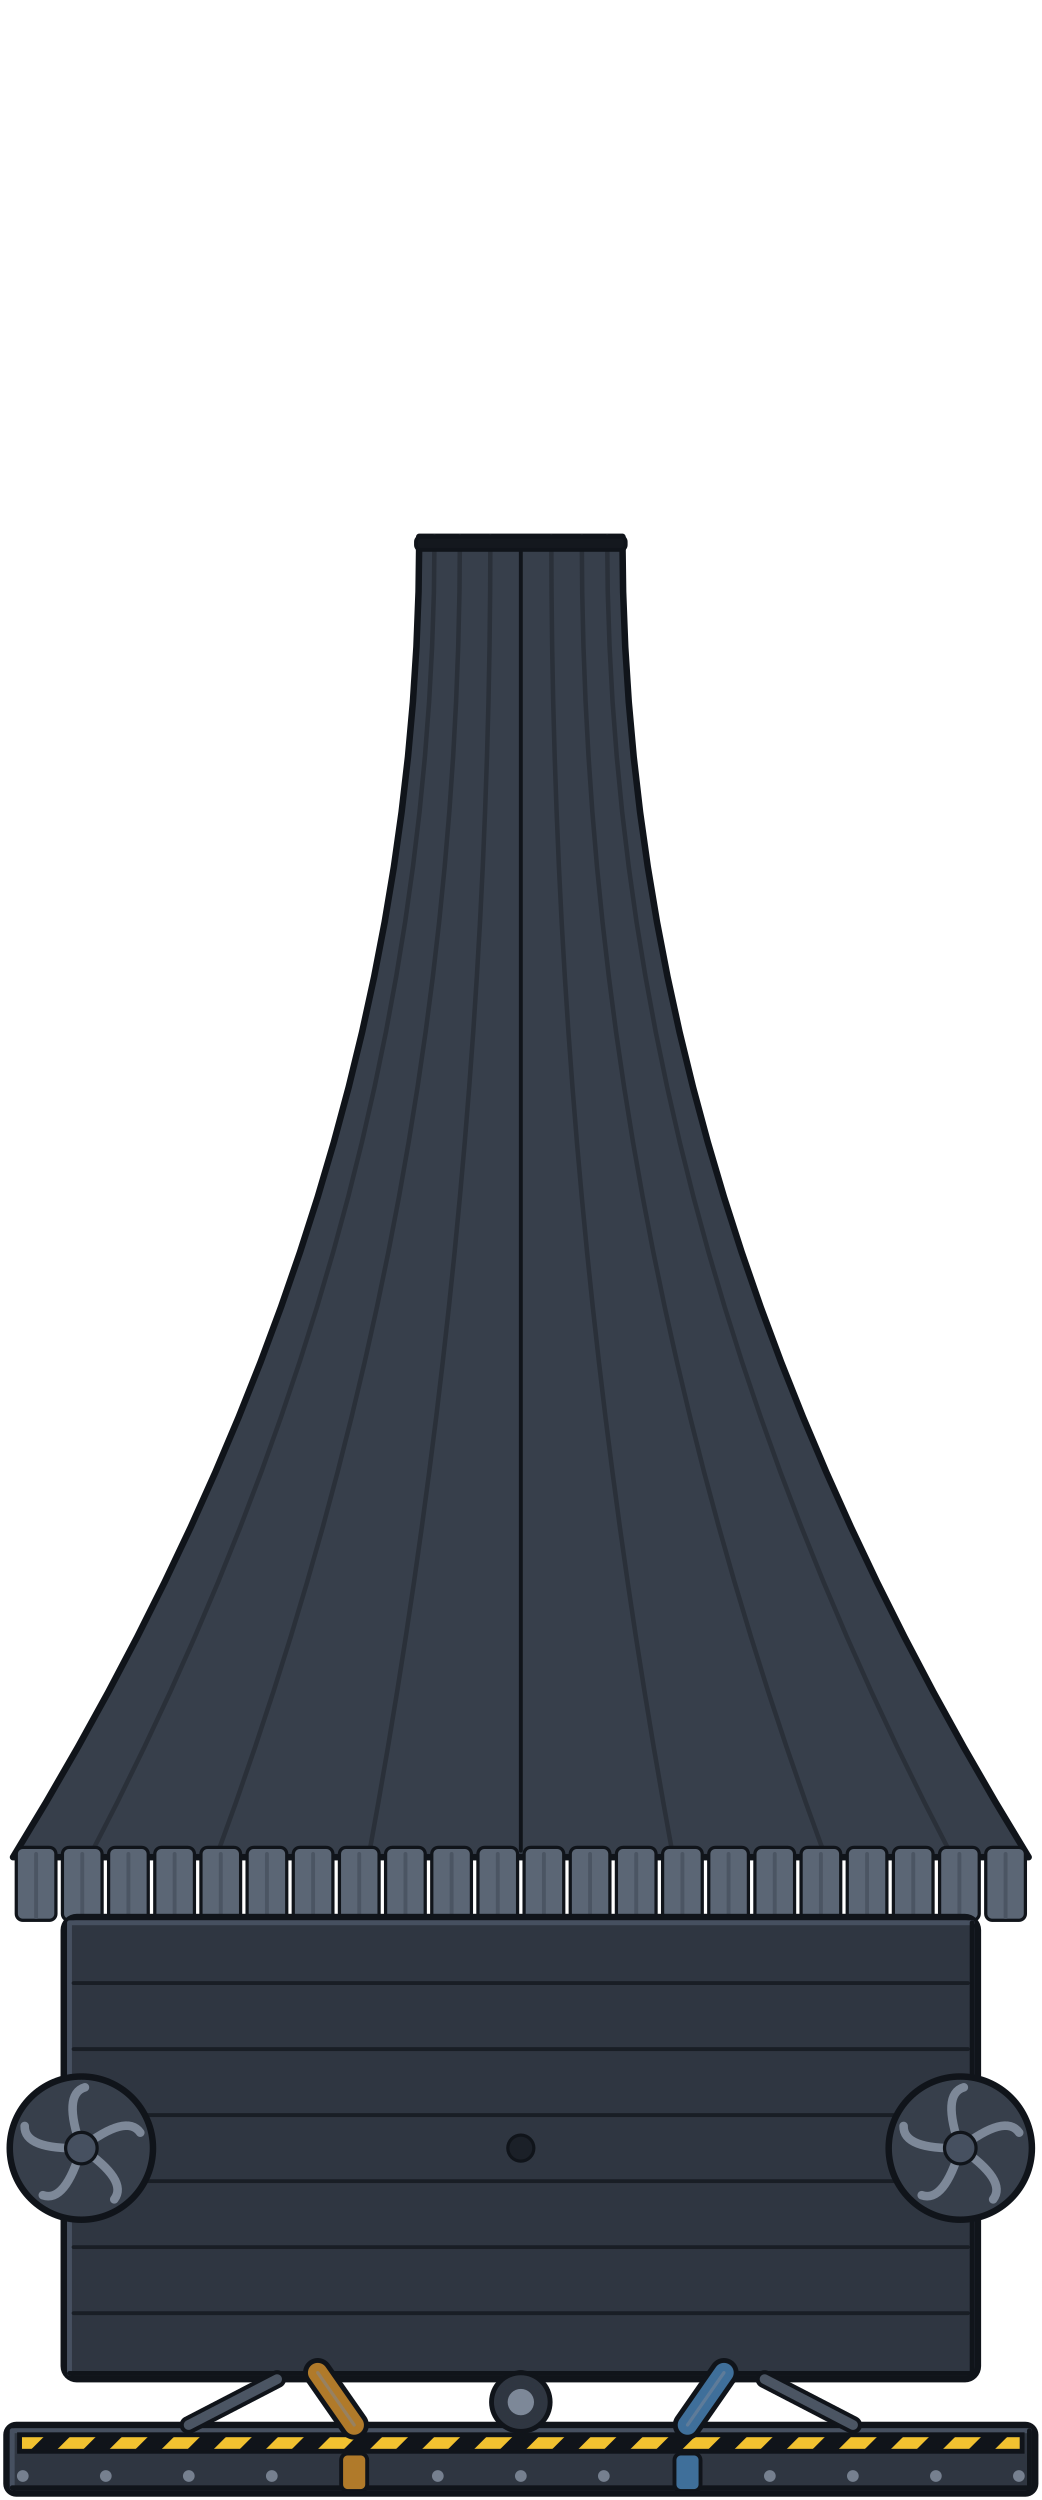
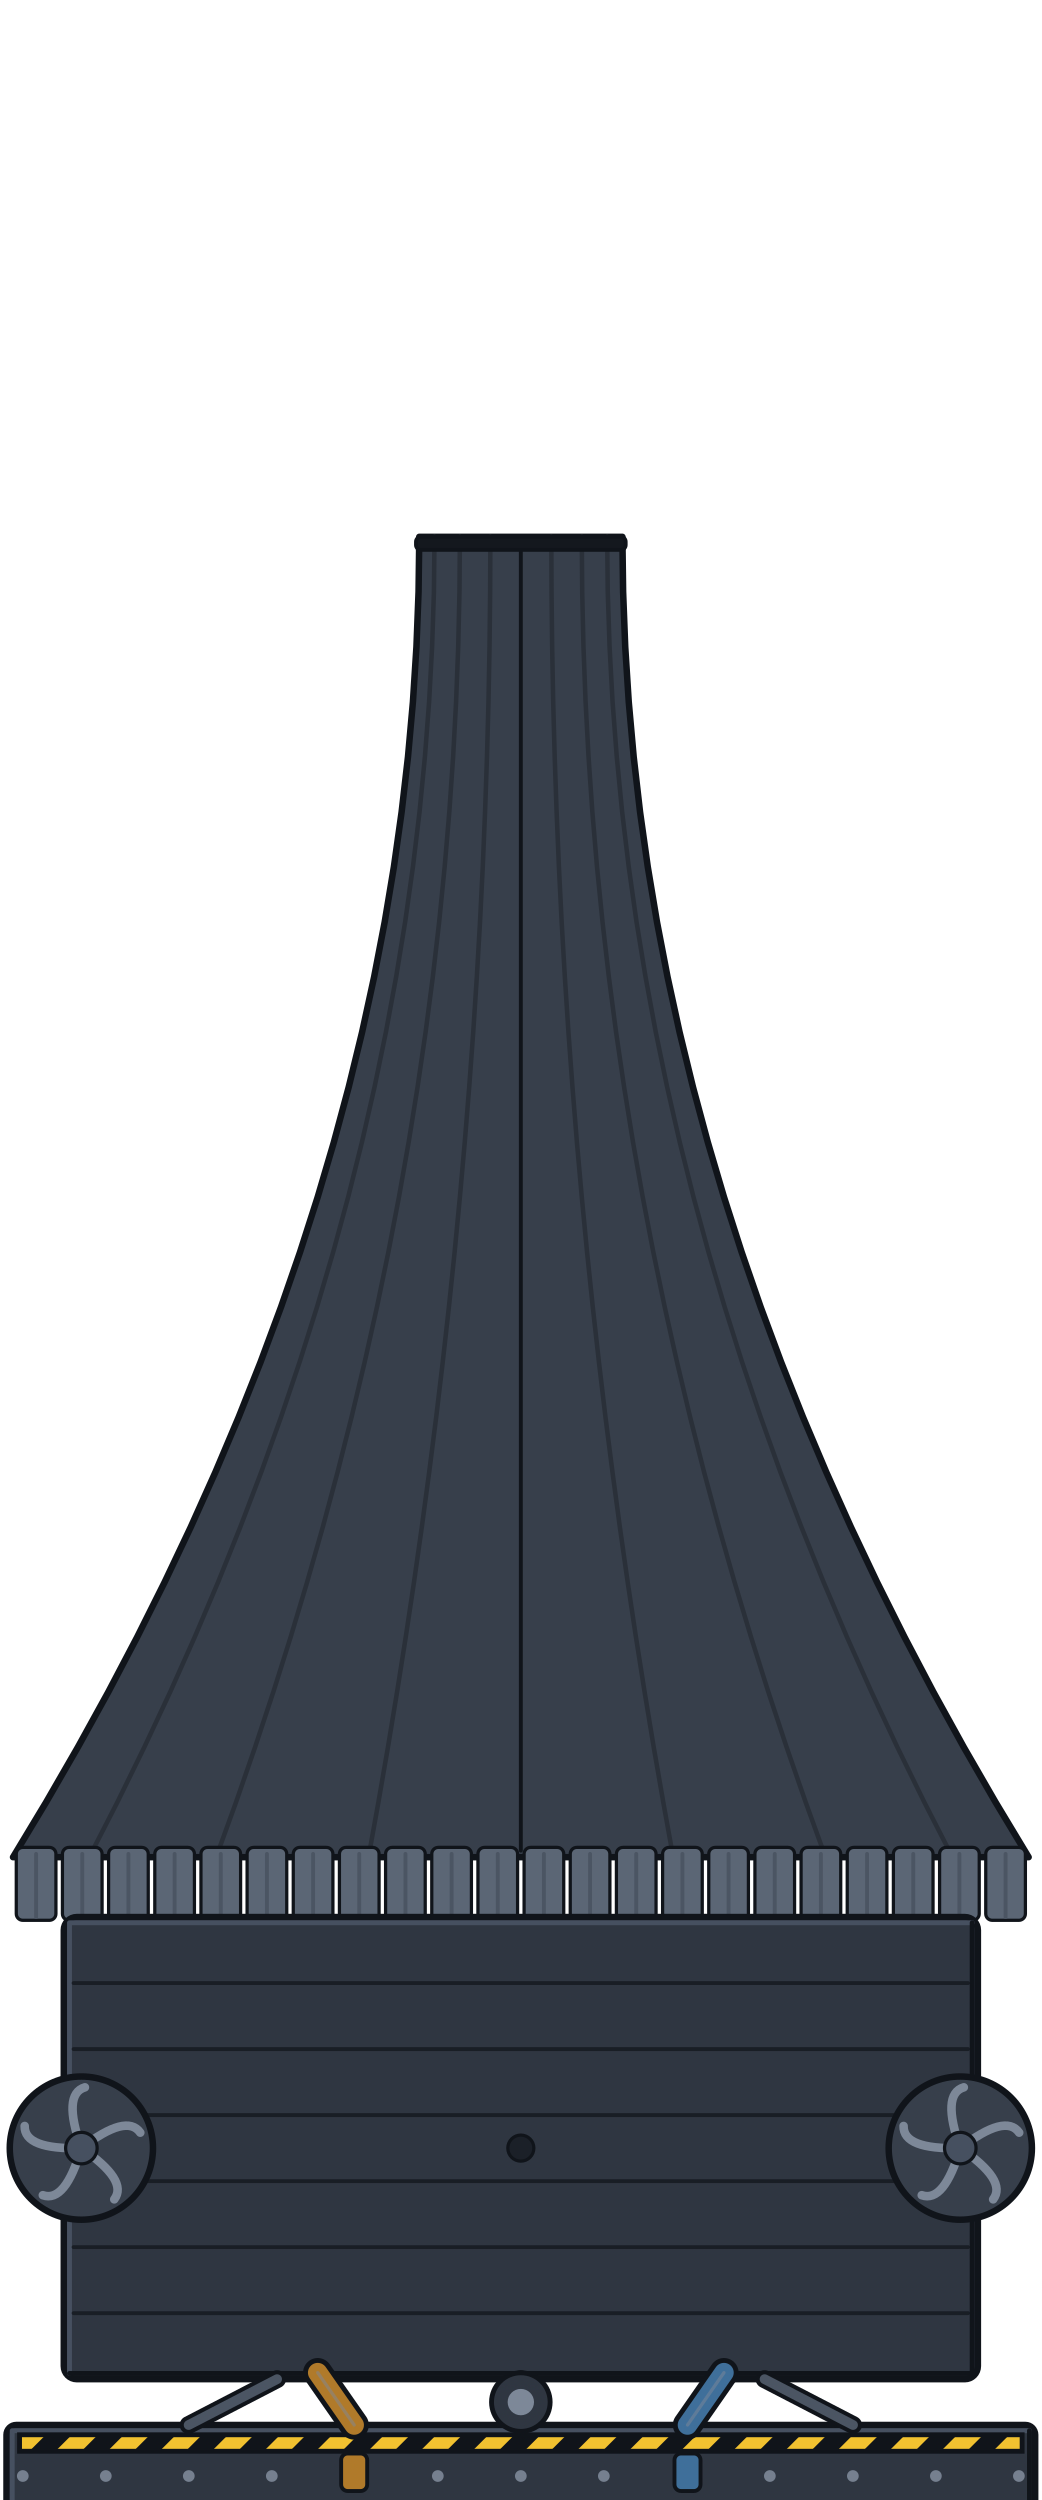
<svg xmlns="http://www.w3.org/2000/svg" width="320" height="768" viewBox="0 0 320 768">
  <defs>
    <radialGradient id="aster_lyra_aerospike_xl_throat">
      <stop offset="0" stop-color="#ffffff" stop-opacity="0.95" />
      <stop offset="0.35" stop-color="#9fd8ff" stop-opacity="0.9" />
      <stop offset="1" stop-color="#9fd8ff" stop-opacity="0" />
    </radialGradient>
  </defs>
  <g id="base">
-     <rect x="2" y="744.96" width="316" height="21.04" rx="3" fill="#2f3641" stroke="#10141a" stroke-width="2" />
-     <path d="M3.75,764.25 L3.75,746.71 L316.25,746.71" fill="none" stroke="#465060" stroke-width="1.5" stroke-linejoin="round" stroke-linecap="round" data-baked="1" />
-     <path d="M316.25,746.71 L316.25,764.25 L3.75,764.25" fill="none" stroke="#10141a" stroke-width="1.5" stroke-linejoin="round" stroke-linecap="round" data-baked="1" />
+     <rect x="2" y="744.96" width="316" height="29.04" rx="3" fill="#2f3641" stroke="#10141a" stroke-width="2" />
+     <path d="M3.75,772.25 L3.75,746.71 L316.25,746.71" fill="none" stroke="#465060" stroke-width="1.5" stroke-linejoin="round" stroke-linecap="round" data-baked="1" />
+     <path d="M316.25,746.71 L316.25,772.25 L3.75,772.25" fill="none" stroke="#10141a" stroke-width="1.5" stroke-linejoin="round" stroke-linecap="round" data-baked="1" />
    <clipPath id="hz_spike_xl_6_747">
      <rect x="6" y="747.96" width="308" height="5.07" />
    </clipPath>
    <rect x="6" y="747.96" width="308" height="5.07" fill="#f2c230" />
    <g clip-path="url(#hz_spike_xl_6_747)">
      <polygon points="-7,753.03 1,753.03 6.07,747.96 -1.93,747.96" fill="#10141a" />
      <polygon points="9,753.03 17,753.03 22.07,747.96 14.07,747.96" fill="#10141a" />
      <polygon points="25,753.03 33,753.03 38.07,747.96 30.07,747.96" fill="#10141a" />
      <polygon points="41,753.03 49,753.03 54.07,747.96 46.07,747.96" fill="#10141a" />
      <polygon points="57,753.03 65,753.03 70.07,747.96 62.07,747.96" fill="#10141a" />
      <polygon points="73,753.03 81,753.03 86.07,747.96 78.07,747.96" fill="#10141a" />
      <polygon points="89,753.03 97,753.03 102.07,747.96 94.07,747.96" fill="#10141a" />
      <polygon points="105,753.03 113,753.03 118.07,747.96 110.07,747.96" fill="#10141a" />
      <polygon points="121,753.03 129,753.03 134.07,747.96 126.07,747.96" fill="#10141a" />
      <polygon points="137,753.03 145,753.03 150.07,747.96 142.07,747.96" fill="#10141a" />
      <polygon points="153,753.03 161,753.03 166.07,747.96 158.07,747.96" fill="#10141a" />
      <polygon points="169,753.03 177,753.03 182.07,747.96 174.07,747.96" fill="#10141a" />
      <polygon points="185,753.03 193,753.03 198.07,747.96 190.07,747.96" fill="#10141a" />
      <polygon points="201,753.03 209,753.03 214.07,747.96 206.07,747.96" fill="#10141a" />
      <polygon points="217,753.03 225,753.03 230.07,747.96 222.07,747.96" fill="#10141a" />
      <polygon points="233,753.03 241,753.03 246.07,747.96 238.07,747.96" fill="#10141a" />
      <polygon points="249,753.03 257,753.03 262.07,747.96 254.07,747.96" fill="#10141a" />
      <polygon points="265,753.03 273,753.03 278.07,747.96 270.07,747.96" fill="#10141a" />
      <polygon points="281,753.03 289,753.03 294.07,747.96 286.07,747.96" fill="#10141a" />
      <polygon points="297,753.03 305,753.03 310.07,747.96 302.07,747.96" fill="#10141a" />
      <polygon points="313,753.03 321,753.03 326.07,747.96 318.07,747.96" fill="#10141a" />
    </g>
    <rect x="6" y="747.96" width="308" height="5.07" fill="none" stroke="#10141a" stroke-width="1.5" />
    <circle cx="7" cy="760.63" r="1.8" fill="#7d8898" opacity="0.9" />
    <circle cx="32.5" cy="760.63" r="1.8" fill="#7d8898" opacity="0.9" />
    <circle cx="58" cy="760.63" r="1.8" fill="#7d8898" opacity="0.9" />
    <circle cx="83.5" cy="760.63" r="1.8" fill="#7d8898" opacity="0.9" />
    <circle cx="109" cy="760.63" r="1.8" fill="#7d8898" opacity="0.9" />
    <circle cx="134.5" cy="760.63" r="1.8" fill="#7d8898" opacity="0.9" />
    <circle cx="160" cy="760.63" r="1.8" fill="#7d8898" opacity="0.9" />
    <circle cx="185.5" cy="760.63" r="1.8" fill="#7d8898" opacity="0.9" />
    <circle cx="211" cy="760.63" r="1.8" fill="#7d8898" opacity="0.9" />
    <circle cx="236.5" cy="760.63" r="1.8" fill="#7d8898" opacity="0.9" />
    <circle cx="262" cy="760.63" r="1.8" fill="#7d8898" opacity="0.9" />
    <circle cx="287.5" cy="760.63" r="1.8" fill="#7d8898" opacity="0.9" />
    <circle cx="313" cy="760.63" r="1.8" fill="#7d8898" opacity="0.9" />
    <rect x="104.8" y="753.72" width="8" height="11.52" rx="2" fill="#b07a2a" stroke="#10141a" stroke-width="1.2" />
    <rect x="207.2" y="753.72" width="8" height="11.52" rx="2" fill="#3f6f9a" stroke="#10141a" stroke-width="1.2" />
    <path d="M316,570.52 L305.82,553.62 L296.07,536.72 L286.75,519.82 L277.87,502.92 L269.42,486.02 L261.4,469.12 L253.82,452.22 L246.67,435.32 L239.95,418.42 L233.67,401.52 L227.82,384.62 L222.4,367.72 L217.42,350.82 L212.87,333.92 L208.75,317.02 L205.07,300.12 L201.82,283.22 L199,266.32 L196.62,249.42 L194.67,232.52 L193.15,215.62 L192.07,198.72 L191.42,181.82 L191.2,164.92 L128.8,164.92 L128.58,181.82 L127.93,198.72 L126.85,215.62 L125.33,232.52 L123.38,249.42 L121,266.32 L118.18,283.22 L114.93,300.12 L111.25,317.02 L107.13,333.92 L102.58,350.82 L97.6,367.72 L92.18,384.62 L86.33,401.52 L80.05,418.42 L73.33,435.32 L66.18,452.22 L58.6,469.12 L50.58,486.02 L42.13,502.92 L33.25,519.82 L23.93,536.72 L14.18,553.62 L4,570.52 Z" fill="#373f4b" stroke="#10141a" stroke-width="2" stroke-linejoin="round" stroke-linecap="round" />
    <line x1="160" y1="568.52" x2="160" y2="165.92" stroke="#10141a" stroke-width="1.2" stroke-linecap="round" />
    <path d="M113.2,570.52 L116.25,553.62 L119.18,536.72 L121.97,519.82 L124.64,502.92 L127.18,486.02 L129.58,469.12 L131.85,452.22 L134,435.32 L136.01,418.42 L137.9,401.52 L139.66,384.62 L141.28,367.72 L142.78,350.82 L144.14,333.92 L145.38,317.02 L146.48,300.12 L147.46,283.22 L148.3,266.32 L149.01,249.42 L149.6,232.52 L150.06,215.62 L150.38,198.72 L150.57,181.82 L150.64,164.92" fill="none" stroke="#2a3039" stroke-width="1.4" stroke-linejoin="round" stroke-linecap="round" />
    <path d="M206.8,570.52 L203.75,553.62 L200.82,536.72 L198.03,519.82 L195.36,502.92 L192.82,486.02 L190.42,469.12 L188.15,452.22 L186,435.32 L183.99,418.42 L182.1,401.52 L180.34,384.62 L178.72,367.72 L177.22,350.82 L175.86,333.92 L174.62,317.02 L173.52,300.12 L172.54,283.22 L171.7,266.32 L170.99,249.42 L170.4,232.52 L169.94,215.62 L169.62,198.72 L169.43,181.82 L169.36,164.92" fill="none" stroke="#2a3039" stroke-width="1.4" stroke-linejoin="round" stroke-linecap="round" />
    <path d="M66.4,570.52 L72.51,553.62 L78.36,536.72 L83.95,519.82 L89.28,502.92 L94.35,486.02 L99.16,469.12 L103.71,452.22 L108,435.32 L112.03,418.42 L115.8,401.52 L119.31,384.62 L122.56,367.72 L125.55,350.82 L128.28,333.92 L130.75,317.02 L132.96,300.12 L134.91,283.22 L136.6,266.32 L138.03,249.42 L139.2,232.52 L140.11,215.62 L140.76,198.72 L141.15,181.82 L141.28,164.92" fill="none" stroke="#2a3039" stroke-width="1.4" stroke-linejoin="round" stroke-linecap="round" />
    <path d="M253.6,570.52 L247.49,553.62 L241.64,536.72 L236.05,519.82 L230.72,502.92 L225.65,486.02 L220.84,469.12 L216.29,452.22 L212,435.32 L207.97,418.42 L204.2,401.52 L200.69,384.62 L197.44,367.72 L194.45,350.82 L191.72,333.92 L189.25,317.02 L187.04,300.12 L185.09,283.22 L183.4,266.32 L181.97,249.42 L180.8,232.52 L179.89,215.62 L179.24,198.72 L178.85,181.82 L178.72,164.92" fill="none" stroke="#2a3039" stroke-width="1.4" stroke-linejoin="round" stroke-linecap="round" />
    <path d="M27.4,570.52 L36.06,553.62 L44.34,536.72 L52.26,519.82 L59.81,502.92 L67,486.02 L73.81,469.12 L80.26,452.22 L86.33,435.32 L92.04,418.42 L97.38,401.52 L102.36,384.62 L106.96,367.72 L111.2,350.82 L115.06,333.92 L118.56,317.02 L121.69,300.12 L124.46,283.22 L126.85,266.32 L128.88,249.42 L130.53,232.52 L131.82,215.62 L132.74,198.72 L133.3,181.82 L133.48,164.92" fill="none" stroke="#2a3039" stroke-width="1.4" stroke-linejoin="round" stroke-linecap="round" />
    <path d="M292.6,570.52 L283.94,553.62 L275.66,536.72 L267.74,519.82 L260.19,502.92 L253,486.02 L246.19,469.12 L239.74,452.22 L233.67,435.32 L227.96,418.42 L222.62,401.52 L217.64,384.62 L213.04,367.72 L208.8,350.82 L204.94,333.92 L201.44,317.02 L198.31,300.12 L195.54,283.22 L193.15,266.32 L191.12,249.42 L189.47,232.52 L188.18,215.62 L187.26,198.72 L186.7,181.82 L186.52,164.92" fill="none" stroke="#2a3039" stroke-width="1.4" stroke-linejoin="round" stroke-linecap="round" />
    <rect x="127.8" y="164.92" width="64.4" height="4" rx="1.5" fill="#14181e" stroke="#10141a" stroke-width="1.2" />
    <rect x="5" y="567.52" width="12.18" height="22.4" rx="2" fill="#5b6675" stroke="#10141a" stroke-width="1" />
    <line x1="11.09" y1="569.52" x2="11.09" y2="588.92" stroke="#4b5563" stroke-width="1.2" stroke-linecap="round" />
    <rect x="19.18" y="567.52" width="12.18" height="22.4" rx="2" fill="#5b6675" stroke="#10141a" stroke-width="1" />
    <line x1="25.27" y1="569.52" x2="25.27" y2="588.92" stroke="#4b5563" stroke-width="1.2" stroke-linecap="round" />
    <rect x="33.36" y="567.52" width="12.18" height="22.4" rx="2" fill="#5b6675" stroke="#10141a" stroke-width="1" />
    <line x1="39.45" y1="569.52" x2="39.45" y2="588.92" stroke="#4b5563" stroke-width="1.2" stroke-linecap="round" />
    <rect x="47.55" y="567.52" width="12.18" height="22.4" rx="2" fill="#5b6675" stroke="#10141a" stroke-width="1" />
    <line x1="53.64" y1="569.52" x2="53.64" y2="588.92" stroke="#4b5563" stroke-width="1.2" stroke-linecap="round" />
    <rect x="61.73" y="567.52" width="12.18" height="22.4" rx="2" fill="#5b6675" stroke="#10141a" stroke-width="1" />
    <line x1="67.82" y1="569.52" x2="67.82" y2="588.92" stroke="#4b5563" stroke-width="1.2" stroke-linecap="round" />
    <rect x="75.91" y="567.52" width="12.18" height="22.4" rx="2" fill="#5b6675" stroke="#10141a" stroke-width="1" />
    <line x1="82" y1="569.52" x2="82" y2="588.92" stroke="#4b5563" stroke-width="1.2" stroke-linecap="round" />
    <rect x="90.09" y="567.52" width="12.18" height="22.4" rx="2" fill="#5b6675" stroke="#10141a" stroke-width="1" />
    <line x1="96.18" y1="569.52" x2="96.18" y2="588.92" stroke="#4b5563" stroke-width="1.2" stroke-linecap="round" />
    <rect x="104.27" y="567.52" width="12.18" height="22.4" rx="2" fill="#5b6675" stroke="#10141a" stroke-width="1" />
    <line x1="110.36" y1="569.52" x2="110.36" y2="588.92" stroke="#4b5563" stroke-width="1.2" stroke-linecap="round" />
    <rect x="118.45" y="567.52" width="12.18" height="22.4" rx="2" fill="#5b6675" stroke="#10141a" stroke-width="1" />
    <line x1="124.55" y1="569.52" x2="124.55" y2="588.92" stroke="#4b5563" stroke-width="1.2" stroke-linecap="round" />
    <rect x="132.64" y="567.52" width="12.18" height="22.4" rx="2" fill="#5b6675" stroke="#10141a" stroke-width="1" />
    <line x1="138.73" y1="569.52" x2="138.73" y2="588.92" stroke="#4b5563" stroke-width="1.2" stroke-linecap="round" />
    <rect x="146.82" y="567.52" width="12.18" height="22.4" rx="2" fill="#5b6675" stroke="#10141a" stroke-width="1" />
    <line x1="152.91" y1="569.52" x2="152.91" y2="588.92" stroke="#4b5563" stroke-width="1.2" stroke-linecap="round" />
    <rect x="161" y="567.52" width="12.18" height="22.4" rx="2" fill="#5b6675" stroke="#10141a" stroke-width="1" />
    <line x1="167.09" y1="569.52" x2="167.09" y2="588.92" stroke="#4b5563" stroke-width="1.2" stroke-linecap="round" />
    <rect x="175.18" y="567.52" width="12.18" height="22.4" rx="2" fill="#5b6675" stroke="#10141a" stroke-width="1" />
    <line x1="181.27" y1="569.52" x2="181.27" y2="588.92" stroke="#4b5563" stroke-width="1.2" stroke-linecap="round" />
    <rect x="189.36" y="567.52" width="12.18" height="22.4" rx="2" fill="#5b6675" stroke="#10141a" stroke-width="1" />
    <line x1="195.45" y1="569.52" x2="195.45" y2="588.92" stroke="#4b5563" stroke-width="1.2" stroke-linecap="round" />
    <rect x="203.55" y="567.52" width="12.18" height="22.4" rx="2" fill="#5b6675" stroke="#10141a" stroke-width="1" />
    <line x1="209.64" y1="569.52" x2="209.64" y2="588.92" stroke="#4b5563" stroke-width="1.2" stroke-linecap="round" />
    <rect x="217.73" y="567.52" width="12.18" height="22.4" rx="2" fill="#5b6675" stroke="#10141a" stroke-width="1" />
    <line x1="223.82" y1="569.52" x2="223.82" y2="588.92" stroke="#4b5563" stroke-width="1.2" stroke-linecap="round" />
    <rect x="231.91" y="567.52" width="12.18" height="22.4" rx="2" fill="#5b6675" stroke="#10141a" stroke-width="1" />
    <line x1="238" y1="569.52" x2="238" y2="588.92" stroke="#4b5563" stroke-width="1.2" stroke-linecap="round" />
    <rect x="246.09" y="567.52" width="12.18" height="22.4" rx="2" fill="#5b6675" stroke="#10141a" stroke-width="1" />
    <line x1="252.18" y1="569.52" x2="252.18" y2="588.92" stroke="#4b5563" stroke-width="1.2" stroke-linecap="round" />
    <rect x="260.27" y="567.52" width="12.18" height="22.4" rx="2" fill="#5b6675" stroke="#10141a" stroke-width="1" />
    <line x1="266.36" y1="569.52" x2="266.36" y2="588.92" stroke="#4b5563" stroke-width="1.2" stroke-linecap="round" />
    <rect x="274.45" y="567.52" width="12.18" height="22.4" rx="2" fill="#5b6675" stroke="#10141a" stroke-width="1" />
    <line x1="280.55" y1="569.52" x2="280.55" y2="588.92" stroke="#4b5563" stroke-width="1.2" stroke-linecap="round" />
    <rect x="288.64" y="567.52" width="12.18" height="22.4" rx="2" fill="#5b6675" stroke="#10141a" stroke-width="1" />
    <line x1="294.73" y1="569.52" x2="294.73" y2="588.92" stroke="#4b5563" stroke-width="1.2" stroke-linecap="round" />
    <rect x="302.82" y="567.52" width="12.18" height="22.4" rx="2" fill="#5b6675" stroke="#10141a" stroke-width="1" />
    <line x1="308.91" y1="569.52" x2="308.91" y2="588.92" stroke="#4b5563" stroke-width="1.2" stroke-linecap="round" />
    <rect x="19.6" y="588.92" width="280.8" height="141.96" rx="4" fill="#2f3641" stroke="#10141a" stroke-width="2" />
    <path d="M21.35,729.13 L21.35,590.67 L298.65,590.67" fill="none" stroke="#465060" stroke-width="1.5" stroke-linejoin="round" stroke-linecap="round" data-baked="1" />
    <path d="M298.65,590.67 L298.65,729.13 L21.35,729.13" fill="none" stroke="#10141a" stroke-width="1.5" stroke-linejoin="round" stroke-linecap="round" data-baked="1" />
    <line x1="22.6" y1="609.2" x2="297.4" y2="609.2" stroke="#10141a" stroke-width="1.2" stroke-linecap="round" opacity="0.7" />
    <line x1="22.6" y1="629.48" x2="297.4" y2="629.48" stroke="#10141a" stroke-width="1.2" stroke-linecap="round" opacity="0.7" />
    <line x1="22.6" y1="649.76" x2="297.4" y2="649.76" stroke="#10141a" stroke-width="1.2" stroke-linecap="round" opacity="0.7" />
    <line x1="22.6" y1="670.04" x2="297.4" y2="670.04" stroke="#10141a" stroke-width="1.2" stroke-linecap="round" opacity="0.7" />
    <line x1="22.6" y1="690.32" x2="297.4" y2="690.32" stroke="#10141a" stroke-width="1.2" stroke-linecap="round" opacity="0.7" />
    <line x1="22.6" y1="710.6" x2="297.4" y2="710.6" stroke="#10141a" stroke-width="1.2" stroke-linecap="round" opacity="0.7" />
    <circle cx="25" cy="659.9" r="22" fill="#373f4b" stroke="#10141a" stroke-width="2" />
    <path d="M25,659.9 Q39.53,669.84 35.1,675.64" fill="none" stroke="#7d8898" stroke-width="2.64" stroke-linejoin="round" stroke-linecap="round" />
    <path d="M25,659.9 Q20.04,676.79 13.16,674.37" fill="none" stroke="#7d8898" stroke-width="2.64" stroke-linejoin="round" stroke-linecap="round" />
    <path d="M25,659.9 Q7.41,660.4 7.58,653.11" fill="none" stroke="#7d8898" stroke-width="2.64" stroke-linejoin="round" stroke-linecap="round" />
    <path d="M25,659.9 Q19.09,643.32 26.08,641.23" fill="none" stroke="#7d8898" stroke-width="2.64" stroke-linejoin="round" stroke-linecap="round" />
    <path d="M25,659.9 Q38.94,649.16 43.09,655.15" fill="none" stroke="#7d8898" stroke-width="2.64" stroke-linejoin="round" stroke-linecap="round" />
    <circle cx="25" cy="659.9" r="4.84" fill="#465060" stroke="#10141a" stroke-width="1" />
    <circle cx="295" cy="659.9" r="22" fill="#373f4b" stroke="#10141a" stroke-width="2" />
    <path d="M295,659.9 Q309.53,669.84 305.1,675.64" fill="none" stroke="#7d8898" stroke-width="2.64" stroke-linejoin="round" stroke-linecap="round" />
    <path d="M295,659.9 Q290.04,676.79 283.16,674.37" fill="none" stroke="#7d8898" stroke-width="2.64" stroke-linejoin="round" stroke-linecap="round" />
    <path d="M295,659.9 Q277.41,660.4 277.58,653.11" fill="none" stroke="#7d8898" stroke-width="2.64" stroke-linejoin="round" stroke-linecap="round" />
    <path d="M295,659.9 Q289.09,643.32 296.08,641.23" fill="none" stroke="#7d8898" stroke-width="2.64" stroke-linejoin="round" stroke-linecap="round" />
    <path d="M295,659.9 Q308.94,649.16 313.09,655.15" fill="none" stroke="#7d8898" stroke-width="2.64" stroke-linejoin="round" stroke-linecap="round" />
    <circle cx="295" cy="659.9" r="4.84" fill="#465060" stroke="#10141a" stroke-width="1" />
    <line x1="57.95" y1="744.96" x2="85.12" y2="730.88" stroke="#10141a" stroke-width="5.5" stroke-linecap="round" />
    <line x1="57.95" y1="744.96" x2="85.12" y2="730.88" stroke="#4b5563" stroke-width="3" stroke-linecap="round" />
    <line x1="262.05" y1="744.96" x2="234.88" y2="730.88" stroke="#10141a" stroke-width="5.5" stroke-linecap="round" />
    <line x1="262.05" y1="744.96" x2="234.88" y2="730.88" stroke="#4b5563" stroke-width="3" stroke-linecap="round" />
    <line x1="160" y1="730.88" x2="160" y2="744.96" stroke="#10141a" stroke-width="5.5" stroke-linecap="round" />
    <line x1="160" y1="730.88" x2="160" y2="744.96" stroke="#4b5563" stroke-width="3" stroke-linecap="round" />
    <circle cx="160" cy="737.92" r="9" fill="#2f3641" stroke="#10141a" stroke-width="1.5" />
    <circle cx="160" cy="737.92" r="4.05" fill="#7d8898" />
    <line x1="97.6" y1="728.88" x2="108.8" y2="744.96" stroke="#10141a" stroke-width="9" stroke-linecap="round" />
    <line x1="97.6" y1="728.88" x2="108.8" y2="744.96" stroke="#b07a2a" stroke-width="6" stroke-linecap="round" />
    <line x1="97.6" y1="728.88" x2="108.8" y2="744.96" stroke="#7d8898" stroke-width="1" stroke-linecap="round" opacity="0.5" />
    <line x1="222.4" y1="728.88" x2="211.2" y2="744.96" stroke="#10141a" stroke-width="9" stroke-linecap="round" />
    <line x1="222.4" y1="728.88" x2="211.2" y2="744.96" stroke="#3f6f9a" stroke-width="6" stroke-linecap="round" />
    <line x1="222.4" y1="728.88" x2="211.2" y2="744.96" stroke="#7d8898" stroke-width="1" stroke-linecap="round" opacity="0.5" />
    <circle cx="160" cy="659.9" r="4" fill="#1b2028" stroke="#10141a" stroke-width="1" />
  </g>
</svg>
